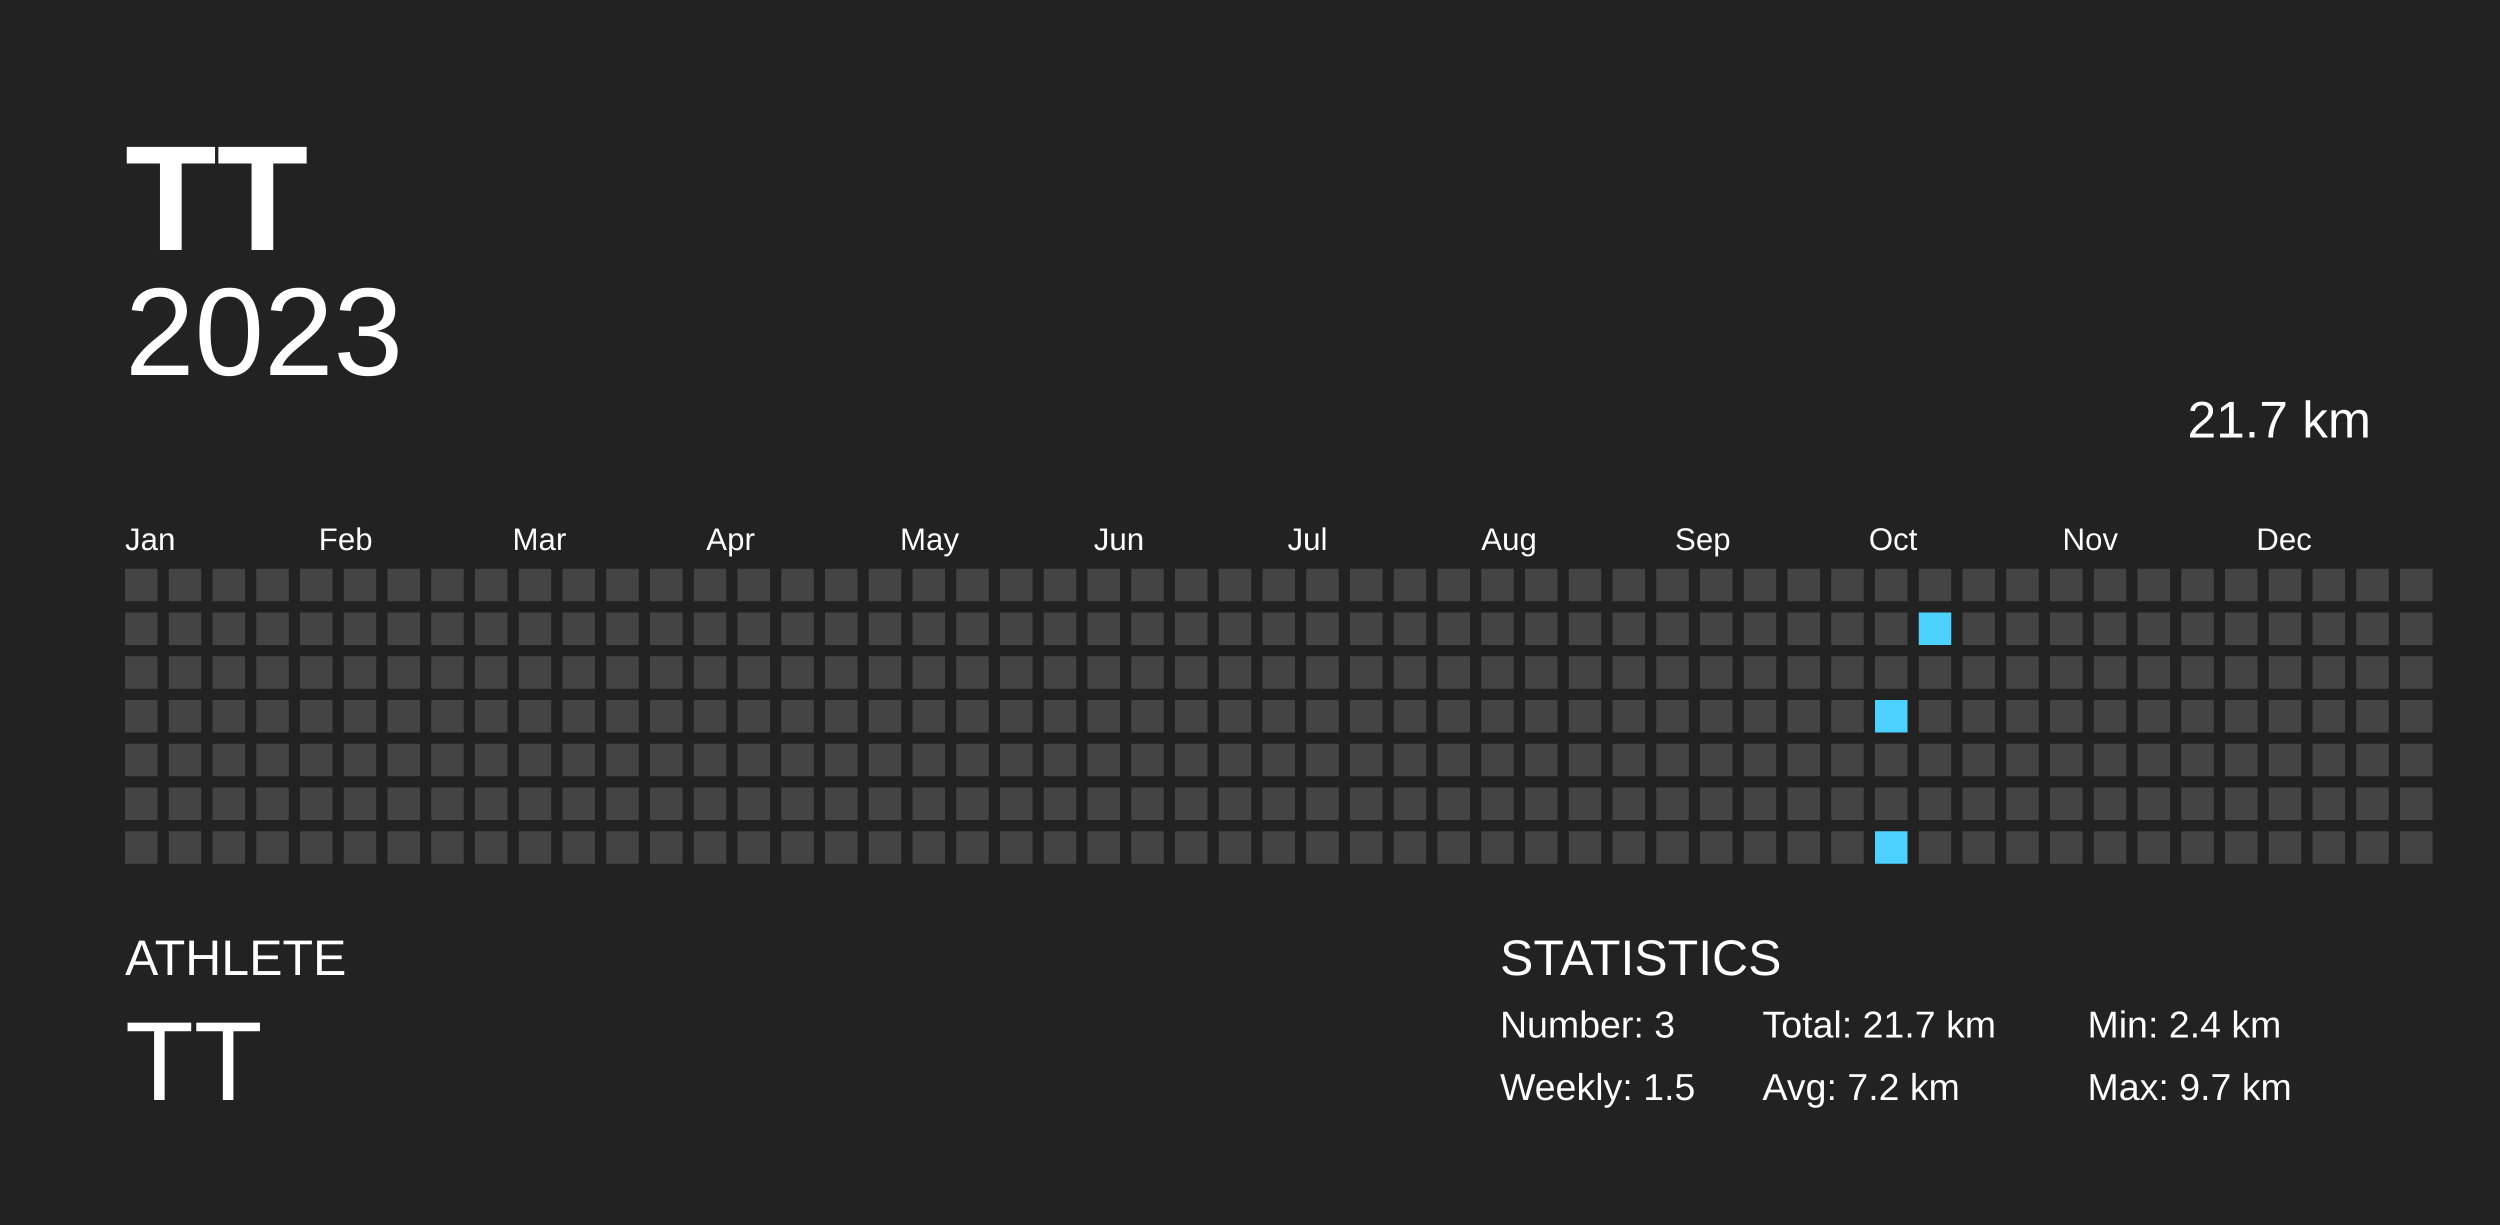
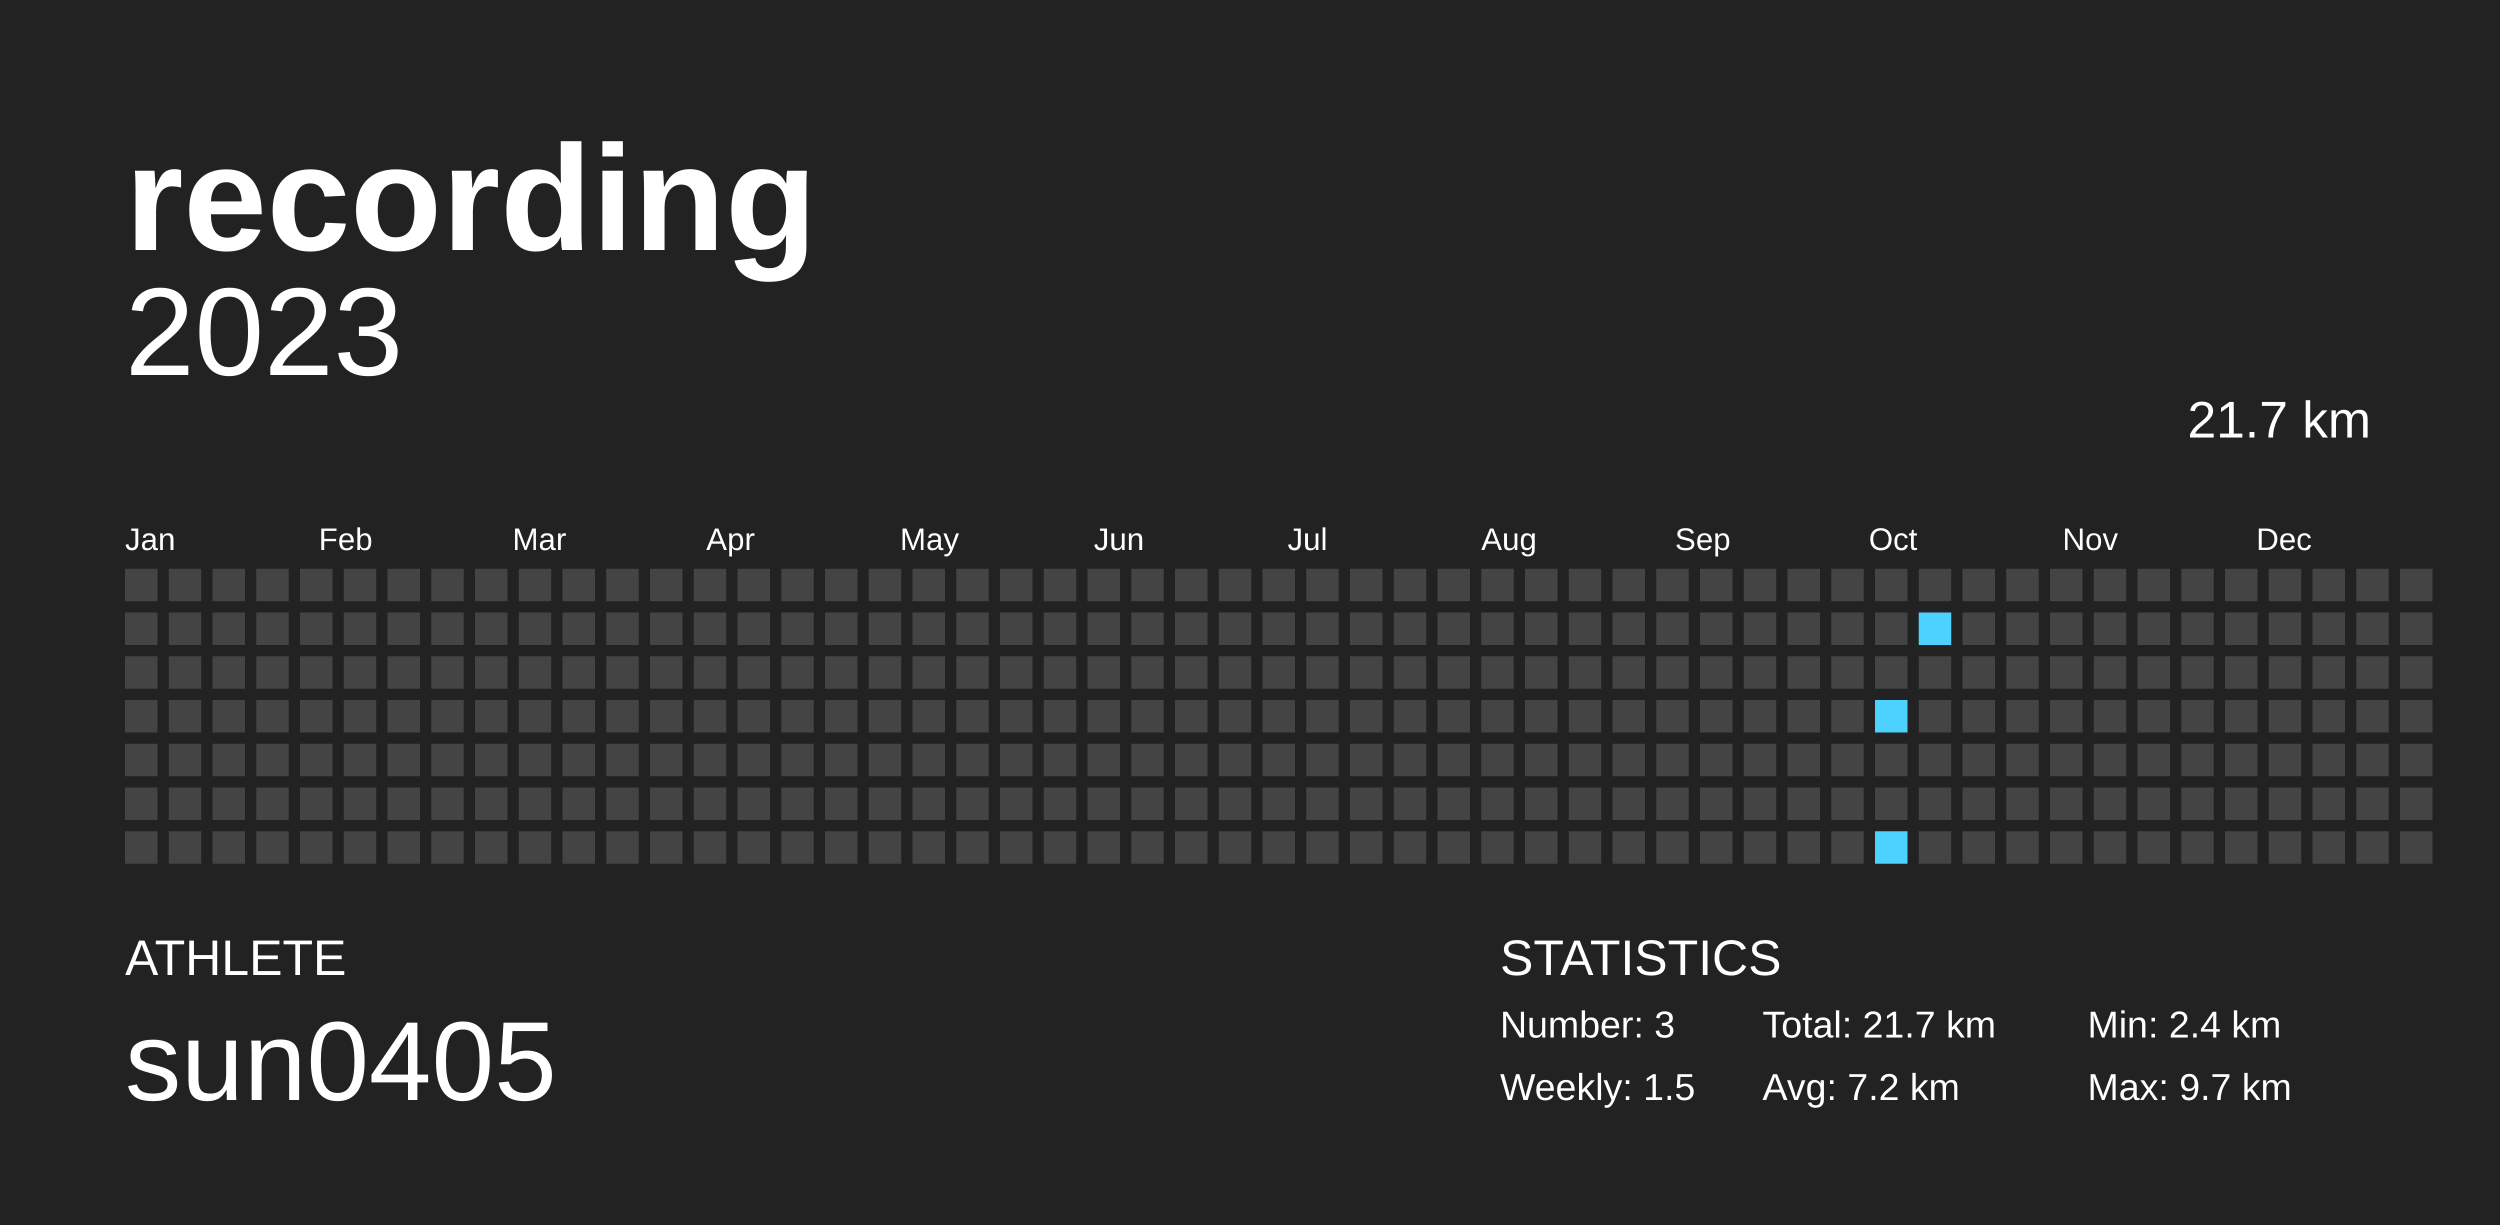
<svg xmlns="http://www.w3.org/2000/svg" baseProfile="full" height="98mm" version="1.1" viewBox="0,0,200,98" width="200mm">
  <defs />
  <rect fill="#222222" height="98" width="200" x="0" y="0" />
-   <text fill="#FFFFFF" style="font-size:12px; font-family:Arial; font-weight:bold;" x="10" y="20">TT</text>
+   <text fill="#FFFFFF" style="font-size:12px; font-family:Arial; font-weight:bold;" x="10" y="20">recording</text>
  <text fill="#FFFFFF" style="font-size:4px; font-family:Arial" x="10" y="78">ATHLETE</text>
-   <text fill="#FFFFFF" style="font-size:9px; font-family:Arial" x="10" y="88">TT</text>
+   <text fill="#FFFFFF" style="font-size:9px; font-family:Arial" x="10" y="88">sun0405</text>
  <text fill="#FFFFFF" style="font-size:4px; font-family:Arial" x="120" y="78">STATISTICS</text>
  <text fill="#FFFFFF" style="font-size:3px; font-family:Arial" x="120" y="83">Number: 3</text>
  <text fill="#FFFFFF" style="font-size:3px; font-family:Arial" x="120" y="88">Weekly: 1.5</text>
  <text fill="#FFFFFF" style="font-size:3px; font-family:Arial" x="141" y="83">Total: 21.7 km</text>
  <text fill="#FFFFFF" style="font-size:3px; font-family:Arial" x="141" y="88">Avg: 7.2 km</text>
  <text fill="#FFFFFF" style="font-size:3px; font-family:Arial" x="167" y="83">Min: 2.4 km</text>
  <text fill="#FFFFFF" style="font-size:3px; font-family:Arial" x="167" y="88">Max: 9.7 km</text>
  <text alignment-baseline="hanging" fill="#FFFFFF" style="font-size:10.0px; font-family:Arial;" x="10" y="30">2023</text>
  <text alignment-baseline="hanging" fill="#FFFFFF" style="font-size:4.125px; font-family:Arial;" x="175" y="35">21.7 km</text>
  <text fill="#FFFFFF" style="font-size:2.5px; font-family:Arial" x="10.0" y="44">Jan</text>
  <text fill="#FFFFFF" style="font-size:2.5px; font-family:Arial" x="25.5" y="44">Feb</text>
  <text fill="#FFFFFF" style="font-size:2.5px; font-family:Arial" x="41.0" y="44">Mar</text>
  <text fill="#FFFFFF" style="font-size:2.5px; font-family:Arial" x="56.5" y="44">Apr</text>
  <text fill="#FFFFFF" style="font-size:2.5px; font-family:Arial" x="72.0" y="44">May</text>
  <text fill="#FFFFFF" style="font-size:2.5px; font-family:Arial" x="87.5" y="44">Jun</text>
  <text fill="#FFFFFF" style="font-size:2.5px; font-family:Arial" x="103.0" y="44">Jul</text>
  <text fill="#FFFFFF" style="font-size:2.5px; font-family:Arial" x="118.5" y="44">Aug</text>
  <text fill="#FFFFFF" style="font-size:2.5px; font-family:Arial" x="134.0" y="44">Sep</text>
  <text fill="#FFFFFF" style="font-size:2.5px; font-family:Arial" x="149.5" y="44">Oct</text>
  <text fill="#FFFFFF" style="font-size:2.5px; font-family:Arial" x="165.0" y="44">Nov</text>
  <text fill="#FFFFFF" style="font-size:2.5px; font-family:Arial" x="180.5" y="44">Dec</text>
  <rect fill="#444444" height="2.6" width="2.6" x="10.0" y="45.5" />
  <rect fill="#444444" height="2.6" width="2.6" x="10.0" y="49.0" />
  <rect fill="#444444" height="2.6" width="2.6" x="10.0" y="52.5" />
  <rect fill="#444444" height="2.6" width="2.6" x="10.0" y="56.0" />
  <rect fill="#444444" height="2.6" width="2.6" x="10.0" y="59.5" />
  <rect fill="#444444" height="2.6" width="2.6" x="10.0" y="63.0" />
  <rect fill="#444444" height="2.6" width="2.6" x="10.0" y="66.5" />
  <rect fill="#444444" height="2.6" width="2.6" x="13.5" y="45.5" />
  <rect fill="#444444" height="2.6" width="2.6" x="13.5" y="49.0" />
  <rect fill="#444444" height="2.6" width="2.6" x="13.5" y="52.5" />
  <rect fill="#444444" height="2.6" width="2.6" x="13.5" y="56.0" />
  <rect fill="#444444" height="2.6" width="2.6" x="13.5" y="59.5" />
  <rect fill="#444444" height="2.6" width="2.6" x="13.5" y="63.0" />
  <rect fill="#444444" height="2.6" width="2.6" x="13.5" y="66.5" />
  <rect fill="#444444" height="2.6" width="2.6" x="17.0" y="45.5" />
  <rect fill="#444444" height="2.6" width="2.6" x="17.0" y="49.0" />
  <rect fill="#444444" height="2.6" width="2.6" x="17.0" y="52.5" />
  <rect fill="#444444" height="2.6" width="2.6" x="17.0" y="56.0" />
  <rect fill="#444444" height="2.6" width="2.6" x="17.0" y="59.5" />
  <rect fill="#444444" height="2.6" width="2.6" x="17.0" y="63.0" />
  <rect fill="#444444" height="2.6" width="2.6" x="17.0" y="66.5" />
  <rect fill="#444444" height="2.6" width="2.6" x="20.5" y="45.5" />
  <rect fill="#444444" height="2.6" width="2.6" x="20.5" y="49.0" />
  <rect fill="#444444" height="2.6" width="2.6" x="20.5" y="52.5" />
  <rect fill="#444444" height="2.6" width="2.6" x="20.5" y="56.0" />
  <rect fill="#444444" height="2.6" width="2.6" x="20.5" y="59.5" />
  <rect fill="#444444" height="2.6" width="2.6" x="20.5" y="63.0" />
  <rect fill="#444444" height="2.6" width="2.6" x="20.5" y="66.5" />
  <rect fill="#444444" height="2.6" width="2.6" x="24.0" y="45.5" />
  <rect fill="#444444" height="2.6" width="2.6" x="24.0" y="49.0" />
  <rect fill="#444444" height="2.6" width="2.6" x="24.0" y="52.5" />
  <rect fill="#444444" height="2.6" width="2.6" x="24.0" y="56.0" />
  <rect fill="#444444" height="2.6" width="2.6" x="24.0" y="59.5" />
  <rect fill="#444444" height="2.6" width="2.6" x="24.0" y="63.0" />
  <rect fill="#444444" height="2.6" width="2.6" x="24.0" y="66.5" />
  <rect fill="#444444" height="2.6" width="2.6" x="27.5" y="45.5" />
  <rect fill="#444444" height="2.6" width="2.6" x="27.5" y="49.0" />
  <rect fill="#444444" height="2.6" width="2.6" x="27.5" y="52.5" />
  <rect fill="#444444" height="2.6" width="2.6" x="27.5" y="56.0" />
  <rect fill="#444444" height="2.6" width="2.6" x="27.5" y="59.5" />
  <rect fill="#444444" height="2.6" width="2.6" x="27.5" y="63.0" />
  <rect fill="#444444" height="2.6" width="2.6" x="27.5" y="66.5" />
  <rect fill="#444444" height="2.6" width="2.6" x="31.0" y="45.5" />
  <rect fill="#444444" height="2.6" width="2.6" x="31.0" y="49.0" />
  <rect fill="#444444" height="2.6" width="2.6" x="31.0" y="52.5" />
  <rect fill="#444444" height="2.6" width="2.6" x="31.0" y="56.0" />
  <rect fill="#444444" height="2.6" width="2.6" x="31.0" y="59.5" />
  <rect fill="#444444" height="2.6" width="2.6" x="31.0" y="63.0" />
  <rect fill="#444444" height="2.6" width="2.6" x="31.0" y="66.5" />
  <rect fill="#444444" height="2.6" width="2.6" x="34.5" y="45.5" />
  <rect fill="#444444" height="2.6" width="2.6" x="34.5" y="49.0" />
  <rect fill="#444444" height="2.6" width="2.6" x="34.5" y="52.5" />
  <rect fill="#444444" height="2.6" width="2.6" x="34.5" y="56.0" />
  <rect fill="#444444" height="2.6" width="2.6" x="34.5" y="59.5" />
  <rect fill="#444444" height="2.6" width="2.6" x="34.5" y="63.0" />
  <rect fill="#444444" height="2.6" width="2.6" x="34.5" y="66.5" />
  <rect fill="#444444" height="2.6" width="2.6" x="38.0" y="45.5" />
  <rect fill="#444444" height="2.6" width="2.6" x="38.0" y="49.0" />
  <rect fill="#444444" height="2.6" width="2.6" x="38.0" y="52.5" />
  <rect fill="#444444" height="2.6" width="2.6" x="38.0" y="56.0" />
  <rect fill="#444444" height="2.6" width="2.6" x="38.0" y="59.5" />
  <rect fill="#444444" height="2.6" width="2.6" x="38.0" y="63.0" />
  <rect fill="#444444" height="2.6" width="2.6" x="38.0" y="66.5" />
  <rect fill="#444444" height="2.6" width="2.6" x="41.5" y="45.5" />
  <rect fill="#444444" height="2.6" width="2.6" x="41.5" y="49.0" />
  <rect fill="#444444" height="2.6" width="2.6" x="41.5" y="52.5" />
  <rect fill="#444444" height="2.6" width="2.6" x="41.5" y="56.0" />
  <rect fill="#444444" height="2.6" width="2.6" x="41.5" y="59.5" />
  <rect fill="#444444" height="2.6" width="2.6" x="41.5" y="63.0" />
  <rect fill="#444444" height="2.6" width="2.6" x="41.5" y="66.5" />
  <rect fill="#444444" height="2.6" width="2.6" x="45.0" y="45.5" />
  <rect fill="#444444" height="2.6" width="2.6" x="45.0" y="49.0" />
  <rect fill="#444444" height="2.6" width="2.6" x="45.0" y="52.5" />
  <rect fill="#444444" height="2.6" width="2.6" x="45.0" y="56.0" />
  <rect fill="#444444" height="2.6" width="2.6" x="45.0" y="59.5" />
  <rect fill="#444444" height="2.6" width="2.6" x="45.0" y="63.0" />
  <rect fill="#444444" height="2.6" width="2.6" x="45.0" y="66.5" />
  <rect fill="#444444" height="2.6" width="2.6" x="48.5" y="45.5" />
  <rect fill="#444444" height="2.6" width="2.6" x="48.5" y="49.0" />
  <rect fill="#444444" height="2.6" width="2.6" x="48.5" y="52.5" />
  <rect fill="#444444" height="2.6" width="2.6" x="48.5" y="56.0" />
  <rect fill="#444444" height="2.6" width="2.6" x="48.5" y="59.5" />
  <rect fill="#444444" height="2.6" width="2.6" x="48.5" y="63.0" />
  <rect fill="#444444" height="2.6" width="2.6" x="48.5" y="66.5" />
  <rect fill="#444444" height="2.6" width="2.6" x="52.0" y="45.5" />
  <rect fill="#444444" height="2.6" width="2.6" x="52.0" y="49.0" />
  <rect fill="#444444" height="2.6" width="2.6" x="52.0" y="52.5" />
  <rect fill="#444444" height="2.6" width="2.6" x="52.0" y="56.0" />
  <rect fill="#444444" height="2.6" width="2.6" x="52.0" y="59.5" />
  <rect fill="#444444" height="2.6" width="2.6" x="52.0" y="63.0" />
  <rect fill="#444444" height="2.6" width="2.6" x="52.0" y="66.5" />
  <rect fill="#444444" height="2.6" width="2.6" x="55.5" y="45.5" />
  <rect fill="#444444" height="2.6" width="2.6" x="55.5" y="49.0" />
  <rect fill="#444444" height="2.6" width="2.6" x="55.5" y="52.5" />
  <rect fill="#444444" height="2.6" width="2.6" x="55.5" y="56.0" />
  <rect fill="#444444" height="2.6" width="2.6" x="55.5" y="59.5" />
  <rect fill="#444444" height="2.6" width="2.6" x="55.5" y="63.0" />
  <rect fill="#444444" height="2.6" width="2.6" x="55.5" y="66.5" />
  <rect fill="#444444" height="2.6" width="2.6" x="59.0" y="45.5" />
  <rect fill="#444444" height="2.6" width="2.6" x="59.0" y="49.0" />
  <rect fill="#444444" height="2.6" width="2.6" x="59.0" y="52.5" />
  <rect fill="#444444" height="2.6" width="2.6" x="59.0" y="56.0" />
  <rect fill="#444444" height="2.6" width="2.6" x="59.0" y="59.5" />
  <rect fill="#444444" height="2.6" width="2.6" x="59.0" y="63.0" />
  <rect fill="#444444" height="2.6" width="2.6" x="59.0" y="66.5" />
  <rect fill="#444444" height="2.6" width="2.6" x="62.5" y="45.5" />
  <rect fill="#444444" height="2.6" width="2.6" x="62.5" y="49.0" />
  <rect fill="#444444" height="2.6" width="2.6" x="62.5" y="52.5" />
  <rect fill="#444444" height="2.6" width="2.6" x="62.5" y="56.0" />
  <rect fill="#444444" height="2.6" width="2.6" x="62.5" y="59.5" />
  <rect fill="#444444" height="2.6" width="2.6" x="62.5" y="63.0" />
  <rect fill="#444444" height="2.6" width="2.6" x="62.5" y="66.5" />
  <rect fill="#444444" height="2.6" width="2.6" x="66.0" y="45.5" />
  <rect fill="#444444" height="2.6" width="2.6" x="66.0" y="49.0" />
  <rect fill="#444444" height="2.6" width="2.6" x="66.0" y="52.5" />
  <rect fill="#444444" height="2.6" width="2.6" x="66.0" y="56.0" />
  <rect fill="#444444" height="2.6" width="2.6" x="66.0" y="59.5" />
  <rect fill="#444444" height="2.6" width="2.6" x="66.0" y="63.0" />
  <rect fill="#444444" height="2.6" width="2.6" x="66.0" y="66.5" />
  <rect fill="#444444" height="2.6" width="2.6" x="69.5" y="45.5" />
  <rect fill="#444444" height="2.6" width="2.6" x="69.5" y="49.0" />
  <rect fill="#444444" height="2.6" width="2.6" x="69.5" y="52.5" />
  <rect fill="#444444" height="2.6" width="2.6" x="69.5" y="56.0" />
  <rect fill="#444444" height="2.6" width="2.6" x="69.5" y="59.5" />
  <rect fill="#444444" height="2.6" width="2.6" x="69.5" y="63.0" />
  <rect fill="#444444" height="2.6" width="2.6" x="69.5" y="66.5" />
  <rect fill="#444444" height="2.6" width="2.6" x="73.0" y="45.5" />
  <rect fill="#444444" height="2.6" width="2.6" x="73.0" y="49.0" />
  <rect fill="#444444" height="2.6" width="2.6" x="73.0" y="52.5" />
  <rect fill="#444444" height="2.6" width="2.6" x="73.0" y="56.0" />
  <rect fill="#444444" height="2.6" width="2.6" x="73.0" y="59.5" />
  <rect fill="#444444" height="2.6" width="2.6" x="73.0" y="63.0" />
  <rect fill="#444444" height="2.6" width="2.6" x="73.0" y="66.5" />
  <rect fill="#444444" height="2.6" width="2.6" x="76.5" y="45.5" />
  <rect fill="#444444" height="2.6" width="2.6" x="76.5" y="49.0" />
  <rect fill="#444444" height="2.6" width="2.6" x="76.5" y="52.5" />
  <rect fill="#444444" height="2.6" width="2.6" x="76.5" y="56.0" />
  <rect fill="#444444" height="2.6" width="2.6" x="76.5" y="59.5" />
  <rect fill="#444444" height="2.6" width="2.6" x="76.5" y="63.0" />
  <rect fill="#444444" height="2.6" width="2.6" x="76.5" y="66.5" />
  <rect fill="#444444" height="2.6" width="2.6" x="80.0" y="45.5" />
  <rect fill="#444444" height="2.6" width="2.6" x="80.0" y="49.0" />
  <rect fill="#444444" height="2.6" width="2.6" x="80.0" y="52.5" />
  <rect fill="#444444" height="2.6" width="2.6" x="80.0" y="56.0" />
  <rect fill="#444444" height="2.6" width="2.6" x="80.0" y="59.5" />
  <rect fill="#444444" height="2.6" width="2.6" x="80.0" y="63.0" />
  <rect fill="#444444" height="2.6" width="2.6" x="80.0" y="66.5" />
  <rect fill="#444444" height="2.6" width="2.6" x="83.5" y="45.5" />
  <rect fill="#444444" height="2.6" width="2.6" x="83.5" y="49.0" />
  <rect fill="#444444" height="2.6" width="2.6" x="83.5" y="52.5" />
  <rect fill="#444444" height="2.6" width="2.6" x="83.5" y="56.0" />
  <rect fill="#444444" height="2.6" width="2.6" x="83.5" y="59.5" />
  <rect fill="#444444" height="2.6" width="2.6" x="83.5" y="63.0" />
  <rect fill="#444444" height="2.6" width="2.6" x="83.5" y="66.5" />
  <rect fill="#444444" height="2.6" width="2.6" x="87.0" y="45.5" />
  <rect fill="#444444" height="2.6" width="2.6" x="87.0" y="49.0" />
  <rect fill="#444444" height="2.6" width="2.6" x="87.0" y="52.5" />
  <rect fill="#444444" height="2.6" width="2.6" x="87.0" y="56.0" />
  <rect fill="#444444" height="2.6" width="2.6" x="87.0" y="59.5" />
  <rect fill="#444444" height="2.6" width="2.6" x="87.0" y="63.0" />
  <rect fill="#444444" height="2.6" width="2.6" x="87.0" y="66.5" />
  <rect fill="#444444" height="2.6" width="2.6" x="90.5" y="45.5" />
  <rect fill="#444444" height="2.6" width="2.6" x="90.5" y="49.0" />
  <rect fill="#444444" height="2.6" width="2.6" x="90.5" y="52.5" />
  <rect fill="#444444" height="2.6" width="2.6" x="90.5" y="56.0" />
  <rect fill="#444444" height="2.6" width="2.6" x="90.5" y="59.5" />
  <rect fill="#444444" height="2.6" width="2.6" x="90.5" y="63.0" />
  <rect fill="#444444" height="2.6" width="2.6" x="90.5" y="66.5" />
  <rect fill="#444444" height="2.6" width="2.6" x="94.0" y="45.5" />
  <rect fill="#444444" height="2.6" width="2.6" x="94.0" y="49.0" />
  <rect fill="#444444" height="2.6" width="2.6" x="94.0" y="52.5" />
  <rect fill="#444444" height="2.6" width="2.6" x="94.0" y="56.0" />
  <rect fill="#444444" height="2.6" width="2.6" x="94.0" y="59.5" />
  <rect fill="#444444" height="2.6" width="2.6" x="94.0" y="63.0" />
  <rect fill="#444444" height="2.6" width="2.6" x="94.0" y="66.5" />
  <rect fill="#444444" height="2.6" width="2.6" x="97.5" y="45.5" />
  <rect fill="#444444" height="2.6" width="2.6" x="97.5" y="49.0" />
  <rect fill="#444444" height="2.6" width="2.6" x="97.5" y="52.5" />
  <rect fill="#444444" height="2.6" width="2.6" x="97.5" y="56.0" />
  <rect fill="#444444" height="2.6" width="2.6" x="97.5" y="59.5" />
  <rect fill="#444444" height="2.6" width="2.6" x="97.5" y="63.0" />
  <rect fill="#444444" height="2.6" width="2.6" x="97.5" y="66.5" />
  <rect fill="#444444" height="2.6" width="2.6" x="101.0" y="45.5" />
  <rect fill="#444444" height="2.6" width="2.6" x="101.0" y="49.0" />
  <rect fill="#444444" height="2.6" width="2.6" x="101.0" y="52.5" />
  <rect fill="#444444" height="2.6" width="2.6" x="101.0" y="56.0" />
  <rect fill="#444444" height="2.6" width="2.6" x="101.0" y="59.5" />
  <rect fill="#444444" height="2.6" width="2.6" x="101.0" y="63.0" />
  <rect fill="#444444" height="2.6" width="2.6" x="101.0" y="66.5" />
  <rect fill="#444444" height="2.6" width="2.6" x="104.5" y="45.5" />
  <rect fill="#444444" height="2.6" width="2.6" x="104.5" y="49.0" />
  <rect fill="#444444" height="2.6" width="2.6" x="104.5" y="52.5" />
  <rect fill="#444444" height="2.6" width="2.6" x="104.5" y="56.0" />
  <rect fill="#444444" height="2.6" width="2.6" x="104.5" y="59.5" />
  <rect fill="#444444" height="2.6" width="2.6" x="104.5" y="63.0" />
  <rect fill="#444444" height="2.6" width="2.6" x="104.5" y="66.5" />
  <rect fill="#444444" height="2.6" width="2.6" x="108.0" y="45.5" />
  <rect fill="#444444" height="2.6" width="2.6" x="108.0" y="49.0" />
  <rect fill="#444444" height="2.6" width="2.6" x="108.0" y="52.5" />
  <rect fill="#444444" height="2.6" width="2.6" x="108.0" y="56.0" />
  <rect fill="#444444" height="2.6" width="2.6" x="108.0" y="59.5" />
  <rect fill="#444444" height="2.6" width="2.6" x="108.0" y="63.0" />
  <rect fill="#444444" height="2.6" width="2.6" x="108.0" y="66.5" />
  <rect fill="#444444" height="2.6" width="2.6" x="111.5" y="45.5" />
  <rect fill="#444444" height="2.6" width="2.6" x="111.5" y="49.0" />
  <rect fill="#444444" height="2.6" width="2.6" x="111.5" y="52.5" />
  <rect fill="#444444" height="2.6" width="2.6" x="111.5" y="56.0" />
  <rect fill="#444444" height="2.6" width="2.6" x="111.5" y="59.5" />
  <rect fill="#444444" height="2.6" width="2.6" x="111.5" y="63.0" />
  <rect fill="#444444" height="2.6" width="2.6" x="111.5" y="66.5" />
  <rect fill="#444444" height="2.6" width="2.6" x="115.0" y="45.5" />
  <rect fill="#444444" height="2.6" width="2.6" x="115.0" y="49.0" />
  <rect fill="#444444" height="2.6" width="2.6" x="115.0" y="52.5" />
  <rect fill="#444444" height="2.6" width="2.6" x="115.0" y="56.0" />
  <rect fill="#444444" height="2.6" width="2.6" x="115.0" y="59.5" />
  <rect fill="#444444" height="2.6" width="2.6" x="115.0" y="63.0" />
  <rect fill="#444444" height="2.6" width="2.6" x="115.0" y="66.5" />
  <rect fill="#444444" height="2.6" width="2.6" x="118.5" y="45.5" />
  <rect fill="#444444" height="2.6" width="2.6" x="118.5" y="49.0" />
  <rect fill="#444444" height="2.6" width="2.6" x="118.5" y="52.5" />
  <rect fill="#444444" height="2.6" width="2.6" x="118.5" y="56.0" />
  <rect fill="#444444" height="2.6" width="2.6" x="118.5" y="59.5" />
  <rect fill="#444444" height="2.6" width="2.6" x="118.5" y="63.0" />
  <rect fill="#444444" height="2.6" width="2.6" x="118.5" y="66.5" />
  <rect fill="#444444" height="2.6" width="2.6" x="122.0" y="45.5" />
  <rect fill="#444444" height="2.6" width="2.6" x="122.0" y="49.0" />
  <rect fill="#444444" height="2.6" width="2.6" x="122.0" y="52.5" />
  <rect fill="#444444" height="2.6" width="2.6" x="122.0" y="56.0" />
  <rect fill="#444444" height="2.6" width="2.6" x="122.0" y="59.5" />
  <rect fill="#444444" height="2.6" width="2.6" x="122.0" y="63.0" />
  <rect fill="#444444" height="2.6" width="2.6" x="122.0" y="66.5" />
  <rect fill="#444444" height="2.6" width="2.6" x="125.5" y="45.5" />
  <rect fill="#444444" height="2.6" width="2.6" x="125.5" y="49.0" />
  <rect fill="#444444" height="2.6" width="2.6" x="125.5" y="52.5" />
  <rect fill="#444444" height="2.6" width="2.6" x="125.5" y="56.0" />
  <rect fill="#444444" height="2.6" width="2.6" x="125.5" y="59.5" />
  <rect fill="#444444" height="2.6" width="2.6" x="125.5" y="63.0" />
  <rect fill="#444444" height="2.6" width="2.6" x="125.5" y="66.5" />
  <rect fill="#444444" height="2.6" width="2.6" x="129.0" y="45.5" />
  <rect fill="#444444" height="2.6" width="2.6" x="129.0" y="49.0" />
  <rect fill="#444444" height="2.6" width="2.6" x="129.0" y="52.5" />
  <rect fill="#444444" height="2.6" width="2.6" x="129.0" y="56.0" />
  <rect fill="#444444" height="2.6" width="2.6" x="129.0" y="59.5" />
  <rect fill="#444444" height="2.6" width="2.6" x="129.0" y="63.0" />
  <rect fill="#444444" height="2.6" width="2.6" x="129.0" y="66.5" />
  <rect fill="#444444" height="2.6" width="2.6" x="132.5" y="45.5" />
  <rect fill="#444444" height="2.6" width="2.6" x="132.5" y="49.0" />
  <rect fill="#444444" height="2.6" width="2.6" x="132.5" y="52.5" />
  <rect fill="#444444" height="2.6" width="2.6" x="132.5" y="56.0" />
  <rect fill="#444444" height="2.6" width="2.6" x="132.5" y="59.5" />
  <rect fill="#444444" height="2.6" width="2.6" x="132.5" y="63.0" />
  <rect fill="#444444" height="2.6" width="2.6" x="132.5" y="66.5" />
  <rect fill="#444444" height="2.6" width="2.6" x="136.0" y="45.5" />
  <rect fill="#444444" height="2.6" width="2.6" x="136.0" y="49.0" />
  <rect fill="#444444" height="2.6" width="2.6" x="136.0" y="52.5" />
  <rect fill="#444444" height="2.6" width="2.6" x="136.0" y="56.0" />
  <rect fill="#444444" height="2.6" width="2.6" x="136.0" y="59.5" />
  <rect fill="#444444" height="2.6" width="2.6" x="136.0" y="63.0" />
  <rect fill="#444444" height="2.6" width="2.6" x="136.0" y="66.5" />
  <rect fill="#444444" height="2.6" width="2.6" x="139.5" y="45.5" />
  <rect fill="#444444" height="2.6" width="2.6" x="139.5" y="49.0" />
  <rect fill="#444444" height="2.6" width="2.6" x="139.5" y="52.5" />
  <rect fill="#444444" height="2.6" width="2.6" x="139.5" y="56.0" />
  <rect fill="#444444" height="2.6" width="2.6" x="139.5" y="59.5" />
  <rect fill="#444444" height="2.6" width="2.6" x="139.5" y="63.0" />
  <rect fill="#444444" height="2.6" width="2.6" x="139.5" y="66.5" />
  <rect fill="#444444" height="2.6" width="2.6" x="143.0" y="45.5" />
  <rect fill="#444444" height="2.6" width="2.6" x="143.0" y="49.0" />
  <rect fill="#444444" height="2.6" width="2.6" x="143.0" y="52.5" />
  <rect fill="#444444" height="2.6" width="2.6" x="143.0" y="56.0" />
  <rect fill="#444444" height="2.6" width="2.6" x="143.0" y="59.5" />
  <rect fill="#444444" height="2.6" width="2.6" x="143.0" y="63.0" />
  <rect fill="#444444" height="2.6" width="2.6" x="143.0" y="66.5" />
  <rect fill="#444444" height="2.6" width="2.6" x="146.5" y="45.5" />
  <rect fill="#444444" height="2.6" width="2.6" x="146.5" y="49.0" />
  <rect fill="#444444" height="2.6" width="2.6" x="146.5" y="52.5" />
  <rect fill="#444444" height="2.6" width="2.6" x="146.5" y="56.0" />
  <rect fill="#444444" height="2.6" width="2.6" x="146.5" y="59.5" />
  <rect fill="#444444" height="2.6" width="2.6" x="146.5" y="63.0" />
  <rect fill="#444444" height="2.6" width="2.6" x="146.5" y="66.5" />
  <rect fill="#444444" height="2.6" width="2.6" x="150.0" y="45.5" />
  <rect fill="#444444" height="2.6" width="2.6" x="150.0" y="49.0" />
  <rect fill="#444444" height="2.6" width="2.6" x="150.0" y="52.5" />
  <rect fill="#4dd2ff" height="2.6" width="2.6" x="150.0" y="56.0" />
  <rect fill="#444444" height="2.6" width="2.6" x="150.0" y="59.5" />
  <rect fill="#444444" height="2.6" width="2.6" x="150.0" y="63.0" />
  <rect fill="#4dd2ff" height="2.6" width="2.6" x="150.0" y="66.5" />
  <rect fill="#444444" height="2.6" width="2.6" x="153.5" y="45.5" />
  <rect fill="#4dd2ff" height="2.6" width="2.6" x="153.5" y="49.0" />
  <rect fill="#444444" height="2.6" width="2.6" x="153.5" y="52.5" />
  <rect fill="#444444" height="2.6" width="2.6" x="153.5" y="56.0" />
  <rect fill="#444444" height="2.6" width="2.6" x="153.5" y="59.5" />
  <rect fill="#444444" height="2.6" width="2.6" x="153.5" y="63.0" />
  <rect fill="#444444" height="2.6" width="2.6" x="153.5" y="66.5" />
  <rect fill="#444444" height="2.6" width="2.6" x="157.0" y="45.5" />
  <rect fill="#444444" height="2.6" width="2.6" x="157.0" y="49.0" />
  <rect fill="#444444" height="2.6" width="2.6" x="157.0" y="52.5" />
  <rect fill="#444444" height="2.6" width="2.6" x="157.0" y="56.0" />
  <rect fill="#444444" height="2.6" width="2.6" x="157.0" y="59.5" />
  <rect fill="#444444" height="2.6" width="2.6" x="157.0" y="63.0" />
  <rect fill="#444444" height="2.6" width="2.6" x="157.0" y="66.5" />
  <rect fill="#444444" height="2.6" width="2.6" x="160.5" y="45.5" />
  <rect fill="#444444" height="2.6" width="2.6" x="160.5" y="49.0" />
  <rect fill="#444444" height="2.6" width="2.6" x="160.5" y="52.5" />
  <rect fill="#444444" height="2.6" width="2.6" x="160.5" y="56.0" />
  <rect fill="#444444" height="2.6" width="2.6" x="160.5" y="59.5" />
  <rect fill="#444444" height="2.6" width="2.6" x="160.5" y="63.0" />
  <rect fill="#444444" height="2.6" width="2.6" x="160.5" y="66.5" />
  <rect fill="#444444" height="2.6" width="2.6" x="164.0" y="45.5" />
  <rect fill="#444444" height="2.6" width="2.6" x="164.0" y="49.0" />
  <rect fill="#444444" height="2.6" width="2.6" x="164.0" y="52.5" />
  <rect fill="#444444" height="2.6" width="2.6" x="164.0" y="56.0" />
  <rect fill="#444444" height="2.6" width="2.6" x="164.0" y="59.5" />
  <rect fill="#444444" height="2.6" width="2.6" x="164.0" y="63.0" />
  <rect fill="#444444" height="2.6" width="2.6" x="164.0" y="66.5" />
  <rect fill="#444444" height="2.6" width="2.6" x="167.5" y="45.5" />
  <rect fill="#444444" height="2.6" width="2.6" x="167.5" y="49.0" />
  <rect fill="#444444" height="2.6" width="2.6" x="167.5" y="52.5" />
  <rect fill="#444444" height="2.6" width="2.6" x="167.5" y="56.0" />
  <rect fill="#444444" height="2.6" width="2.6" x="167.5" y="59.5" />
  <rect fill="#444444" height="2.6" width="2.6" x="167.5" y="63.0" />
  <rect fill="#444444" height="2.6" width="2.6" x="167.5" y="66.5" />
  <rect fill="#444444" height="2.6" width="2.6" x="171.0" y="45.5" />
  <rect fill="#444444" height="2.6" width="2.6" x="171.0" y="49.0" />
  <rect fill="#444444" height="2.6" width="2.6" x="171.0" y="52.5" />
  <rect fill="#444444" height="2.6" width="2.6" x="171.0" y="56.0" />
  <rect fill="#444444" height="2.6" width="2.6" x="171.0" y="59.5" />
  <rect fill="#444444" height="2.6" width="2.6" x="171.0" y="63.0" />
  <rect fill="#444444" height="2.6" width="2.6" x="171.0" y="66.5" />
  <rect fill="#444444" height="2.6" width="2.6" x="174.5" y="45.5" />
  <rect fill="#444444" height="2.6" width="2.6" x="174.5" y="49.0" />
  <rect fill="#444444" height="2.6" width="2.6" x="174.5" y="52.5" />
  <rect fill="#444444" height="2.6" width="2.6" x="174.5" y="56.0" />
  <rect fill="#444444" height="2.6" width="2.6" x="174.5" y="59.5" />
  <rect fill="#444444" height="2.6" width="2.6" x="174.5" y="63.0" />
  <rect fill="#444444" height="2.6" width="2.6" x="174.5" y="66.5" />
  <rect fill="#444444" height="2.6" width="2.6" x="178.0" y="45.5" />
  <rect fill="#444444" height="2.6" width="2.6" x="178.0" y="49.0" />
  <rect fill="#444444" height="2.6" width="2.6" x="178.0" y="52.5" />
  <rect fill="#444444" height="2.6" width="2.6" x="178.0" y="56.0" />
  <rect fill="#444444" height="2.6" width="2.6" x="178.0" y="59.5" />
  <rect fill="#444444" height="2.6" width="2.6" x="178.0" y="63.0" />
  <rect fill="#444444" height="2.6" width="2.6" x="178.0" y="66.5" />
  <rect fill="#444444" height="2.6" width="2.6" x="181.5" y="45.5" />
  <rect fill="#444444" height="2.6" width="2.6" x="181.5" y="49.0" />
  <rect fill="#444444" height="2.6" width="2.6" x="181.5" y="52.5" />
  <rect fill="#444444" height="2.6" width="2.6" x="181.5" y="56.0" />
  <rect fill="#444444" height="2.6" width="2.6" x="181.5" y="59.5" />
  <rect fill="#444444" height="2.6" width="2.6" x="181.5" y="63.0" />
  <rect fill="#444444" height="2.6" width="2.6" x="181.5" y="66.5" />
  <rect fill="#444444" height="2.6" width="2.6" x="185.0" y="45.5" />
  <rect fill="#444444" height="2.6" width="2.6" x="185.0" y="49.0" />
  <rect fill="#444444" height="2.6" width="2.6" x="185.0" y="52.5" />
  <rect fill="#444444" height="2.6" width="2.6" x="185.0" y="56.0" />
  <rect fill="#444444" height="2.6" width="2.6" x="185.0" y="59.5" />
  <rect fill="#444444" height="2.6" width="2.6" x="185.0" y="63.0" />
  <rect fill="#444444" height="2.6" width="2.6" x="185.0" y="66.5" />
  <rect fill="#444444" height="2.6" width="2.6" x="188.5" y="45.5" />
  <rect fill="#444444" height="2.6" width="2.6" x="188.5" y="49.0" />
  <rect fill="#444444" height="2.6" width="2.6" x="188.5" y="52.5" />
  <rect fill="#444444" height="2.6" width="2.6" x="188.5" y="56.0" />
  <rect fill="#444444" height="2.6" width="2.6" x="188.5" y="59.5" />
  <rect fill="#444444" height="2.6" width="2.6" x="188.5" y="63.0" />
  <rect fill="#444444" height="2.6" width="2.6" x="188.5" y="66.5" />
  <rect fill="#444444" height="2.6" width="2.6" x="192.0" y="45.5" />
  <rect fill="#444444" height="2.6" width="2.6" x="192.0" y="49.0" />
  <rect fill="#444444" height="2.6" width="2.6" x="192.0" y="52.5" />
  <rect fill="#444444" height="2.6" width="2.6" x="192.0" y="56.0" />
  <rect fill="#444444" height="2.6" width="2.6" x="192.0" y="59.5" />
  <rect fill="#444444" height="2.6" width="2.6" x="192.0" y="63.0" />
  <rect fill="#444444" height="2.6" width="2.6" x="192.0" y="66.5" />
</svg>
